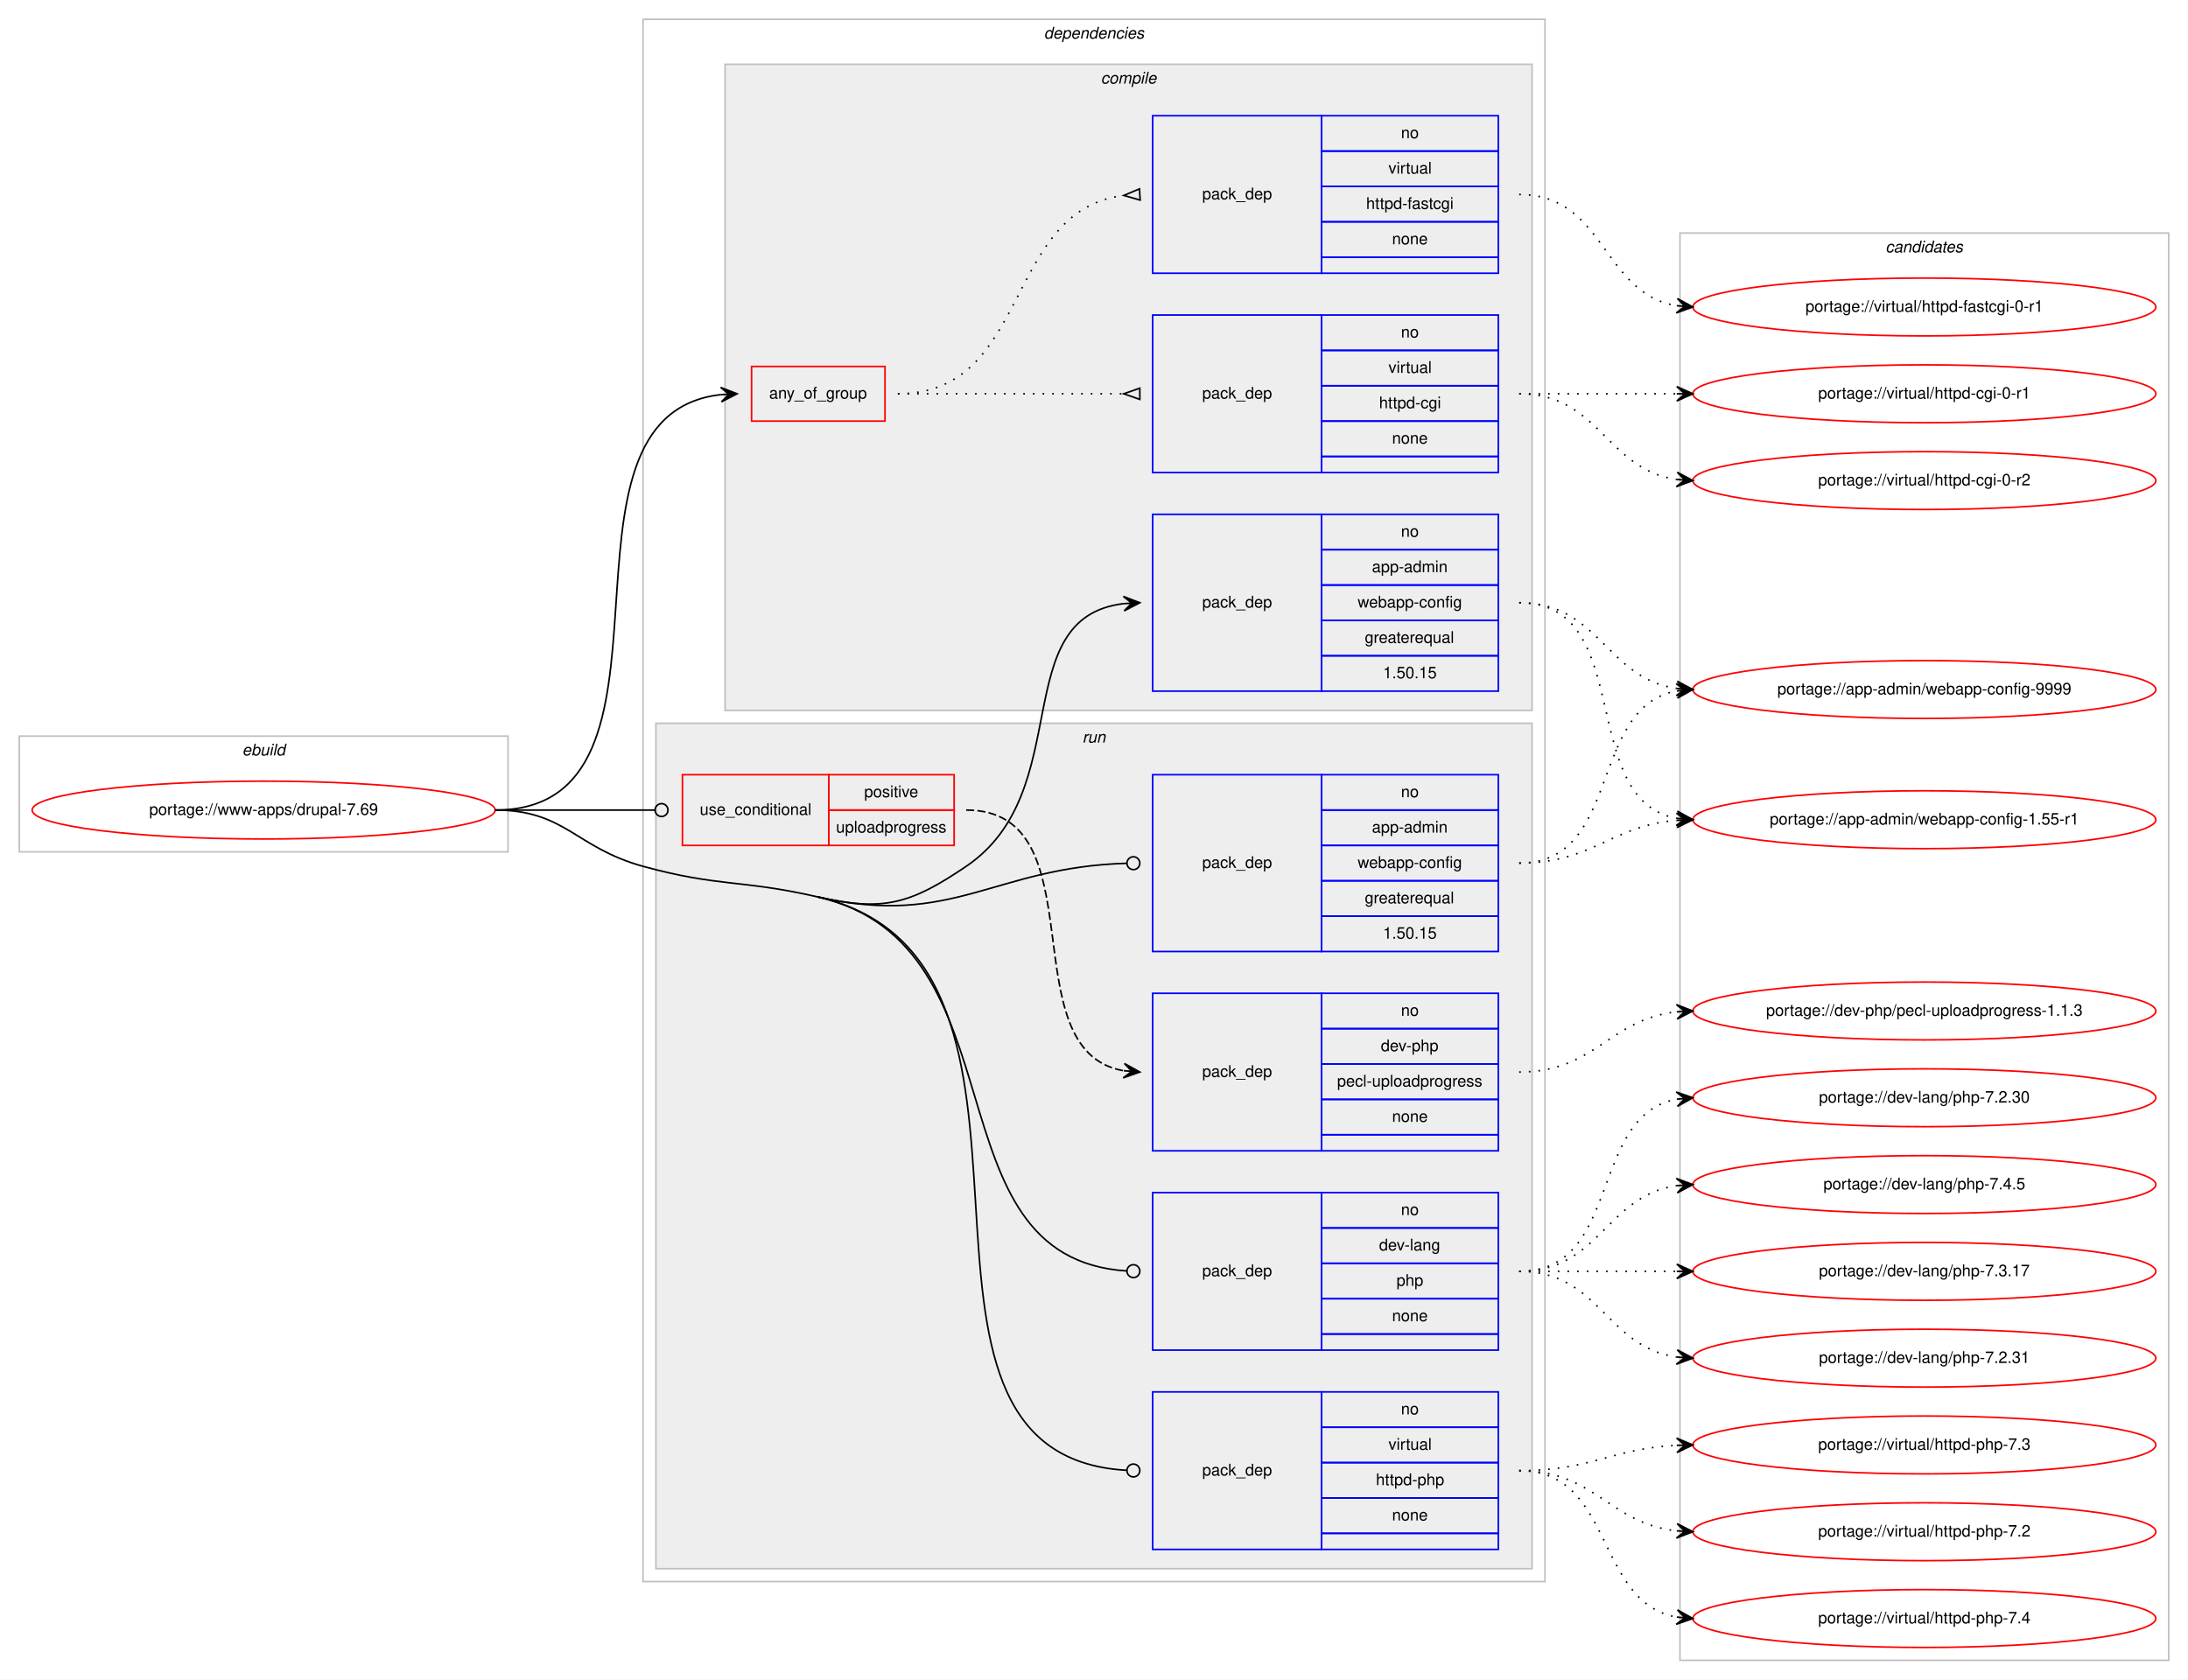
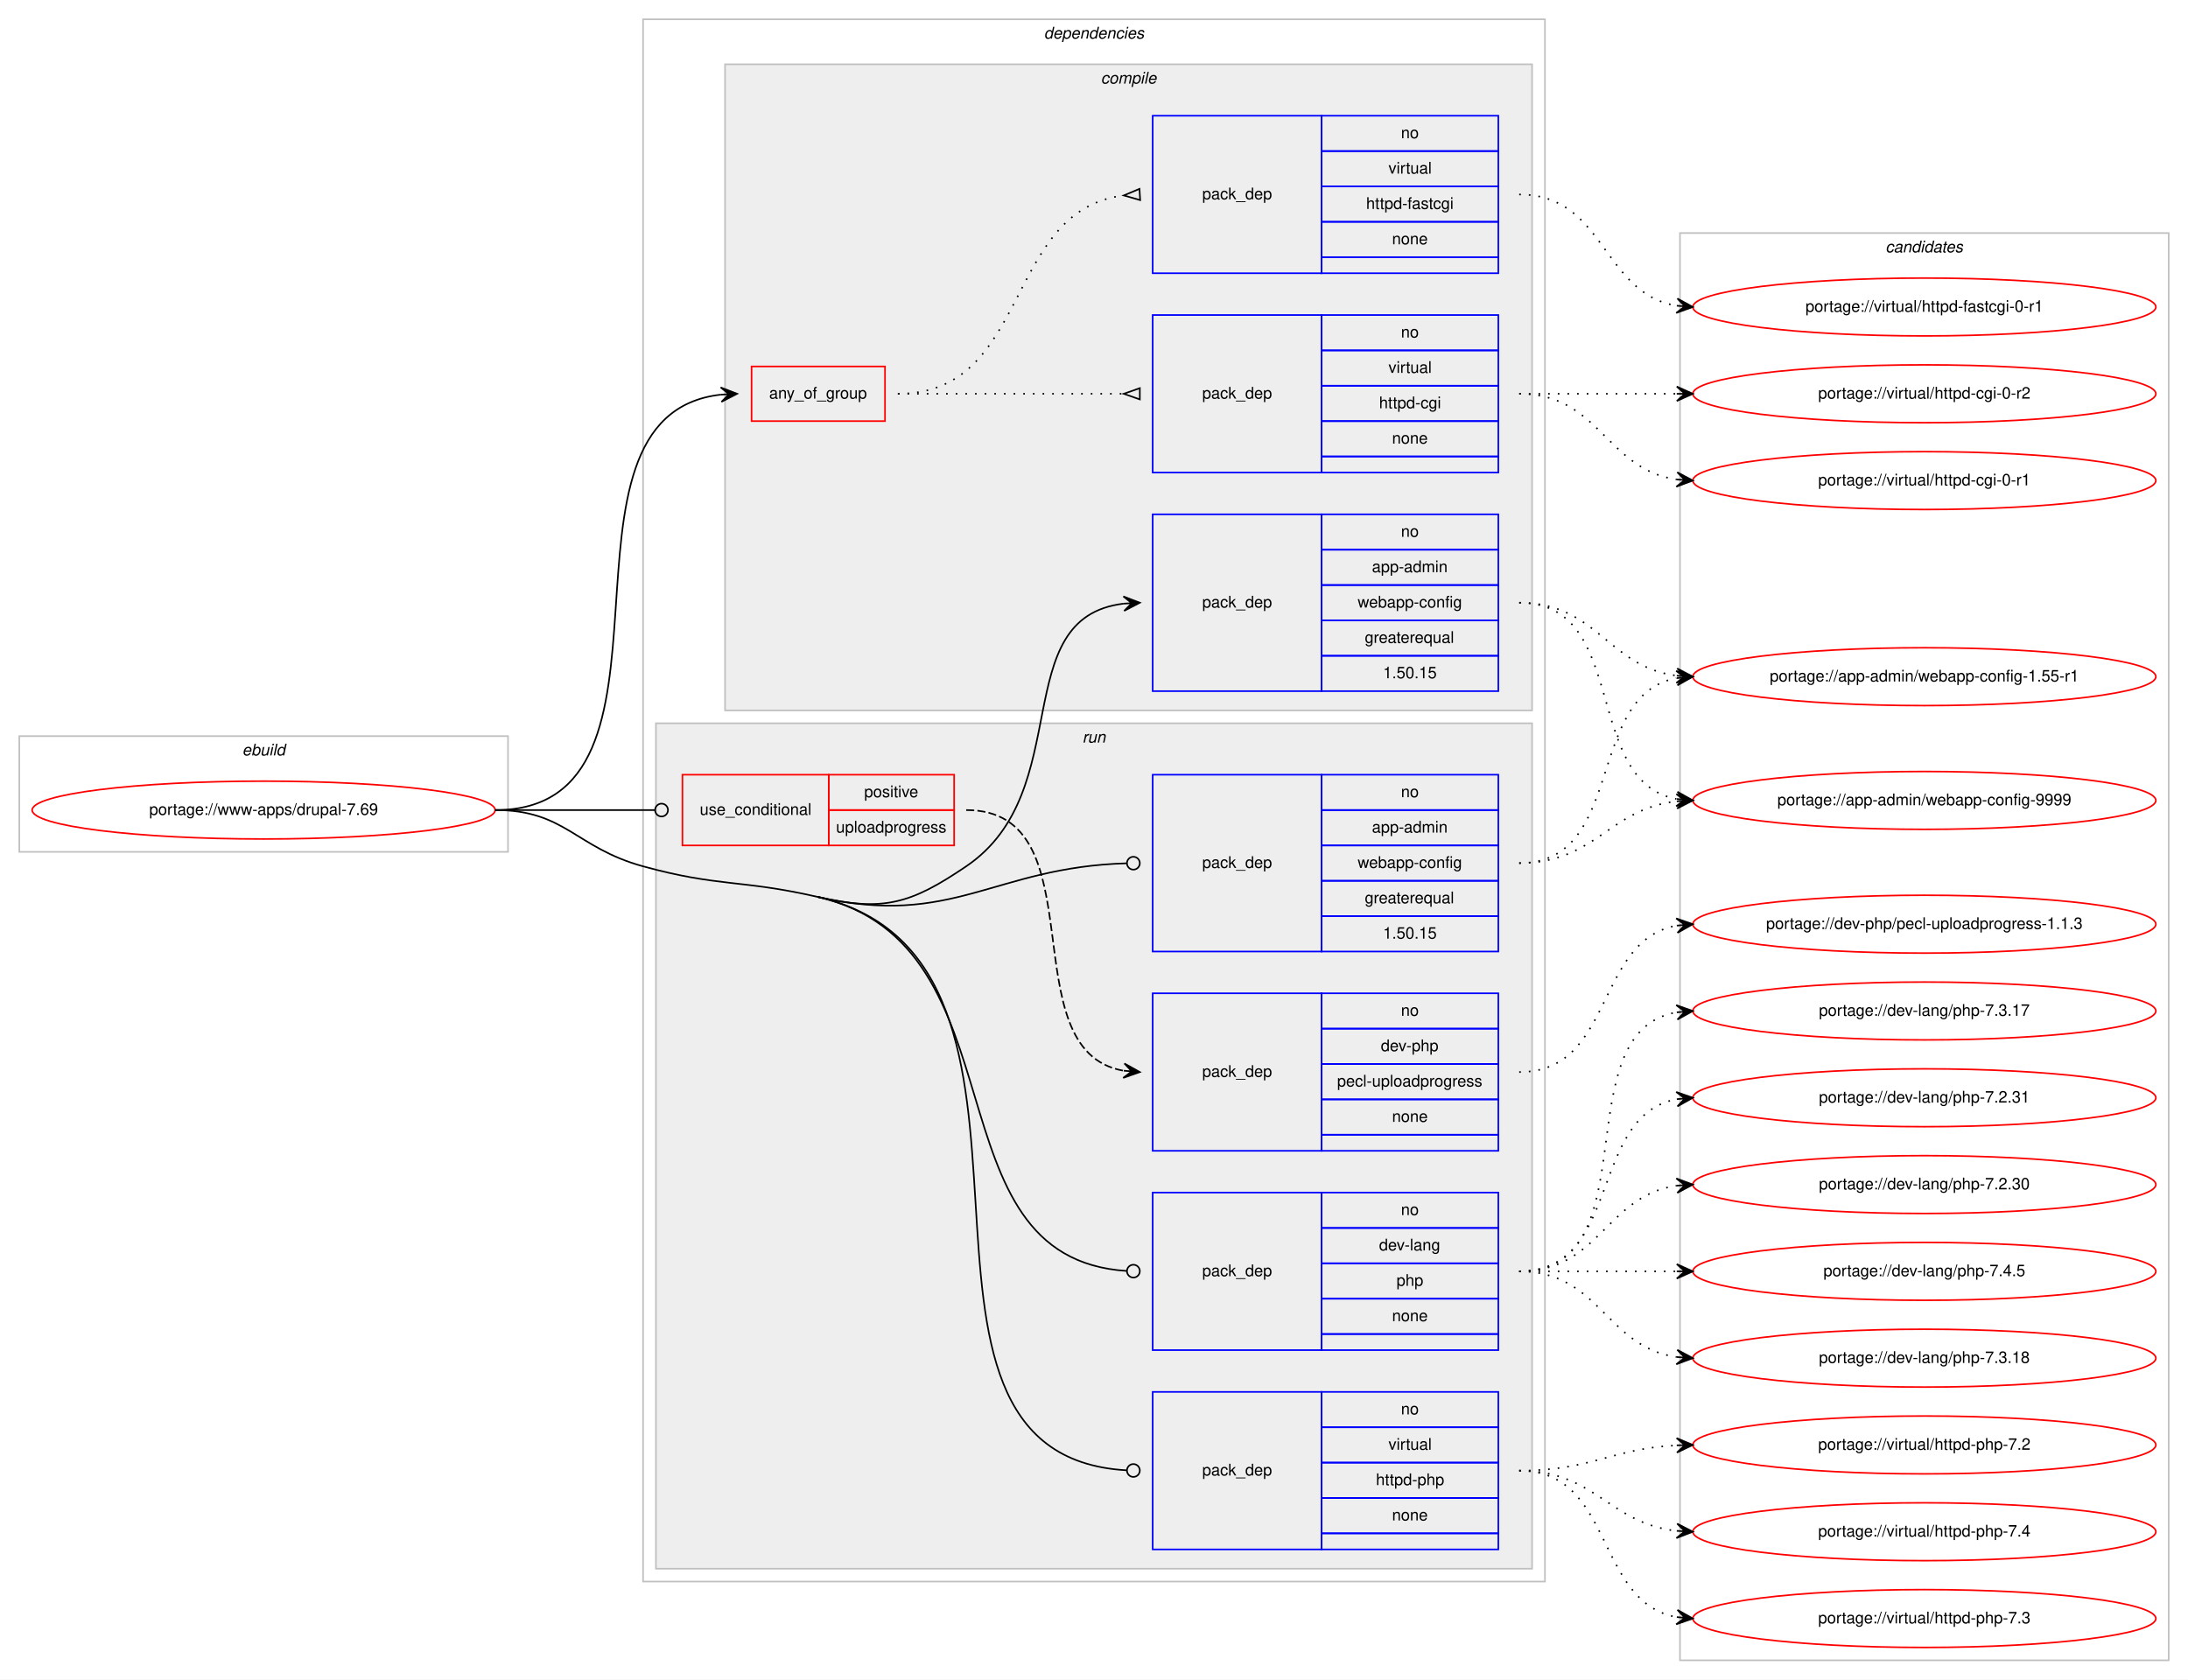
<svg xmlns="http://www.w3.org/2000/svg" xmlns:xlink="http://www.w3.org/1999/xlink" width="1361pt" height="1045pt" viewBox="0.00 0.00 1361.00 1045.00">
  <g id="graph0" class="graph" transform="scale(1 1) rotate(0) translate(4 1041)">
    <polygon fill="#ffffff" stroke="transparent" points="-4,4 -4,-1041 1357,-1041 1357,4 -4,4" />
    <g id="clust1" class="cluster">
      <polygon fill="none" stroke="#c0c0c0" points="8,-511 8,-583 312,-583 312,-511 8,-511" />
      <text text-anchor="start" x="146.663" y="-571" font-family="Helvetica,sans-Serif" font-style="italic" font-size="10.00" fill="#000000">ebuild</text>
    </g>
    <g id="clust2" class="cluster">
      <polygon fill="none" stroke="#c0c0c0" points="396,-57 396,-1029 957,-1029 957,-57 396,-57" />
      <text text-anchor="start" x="645.375" y="-1017" font-family="Helvetica,sans-Serif" font-style="italic" font-size="10.00" fill="#000000">dependencies</text>
    </g>
    <g id="clust3" class="cluster">
      <polygon fill="#eeeeee" stroke="#c0c0c0" points="447,-599 447,-1001 949,-1001 949,-599 447,-599" />
      <text text-anchor="start" x="680.778" y="-989" font-family="Helvetica,sans-Serif" font-style="italic" font-size="10.00" fill="#000000">compile</text>
    </g>
    <g id="clust9" class="cluster">
      <polygon fill="#eeeeee" stroke="#c0c0c0" points="404,-65 404,-591 949,-591 949,-65 404,-65" />
      <text text-anchor="start" x="669.277" y="-579" font-family="Helvetica,sans-Serif" font-style="italic" font-size="10.00" fill="#000000">run</text>
    </g>
    <g id="clust15" class="cluster">
      <polygon fill="none" stroke="#c0c0c0" points="1041,-8 1041,-896 1345,-896 1345,-8 1041,-8" />
      <text text-anchor="start" x="1168.824" y="-884" font-family="Helvetica,sans-Serif" font-style="italic" font-size="10.00" fill="#000000">candidates</text>
    </g>
    <g id="node1" class="node">
      <g id="a_node1">
        <a xlink:href="../www-apps/drupal-7.69.svg" xlink:title="portage://www-apps/drupal-7.69">
          <ellipse fill="none" stroke="#ff0000" cx="160" cy="-537" rx="144" ry="18" />
          <text text-anchor="middle" x="160" y="-534" font-family="Helvetica,sans-Serif" font-size="10.00" fill="#000000">portage://www-apps/drupal-7.69</text>
        </a>
      </g>
    </g>
    <g id="node2" class="node">
      <polygon fill="none" stroke="#ff0000" points="463.5,-779 463.5,-813 546.5,-813 546.5,-779 463.5,-779" />
      <text text-anchor="start" x="474.43" y="-793" font-family="Helvetica,sans-Serif" font-size="10.00" fill="#000000">any_of_group</text>
    </g>
    <g id="edge3" class="edge">
      <path fill="none" stroke="#000000" d="M304,-537C433.624,-537 327.298,-782.522 444.479,-795.469" />
      <polygon fill="#000000" stroke="#000000" points="454.5,-796 444.276,-799.965 449.507,-795.736 444.514,-795.471 444.514,-795.471 444.514,-795.471 449.507,-795.736 444.752,-790.977 454.5,-796 454.5,-796" />
    </g>
    <g id="node5" class="node">
      <polygon fill="none" stroke="#0000ff" points="713,-611 713,-721 818,-721 818,-611 713,-611" />
      <text text-anchor="start" x="743.823" y="-663" font-family="Helvetica,sans-Serif" font-size="10.00" fill="#000000">pack_dep</text>
      <polygon fill="none" stroke="#0000ff" points="818,-699 818,-721 928,-721 928,-699 818,-699" />
      <text text-anchor="start" x="867.441" y="-707" font-family="Helvetica,sans-Serif" font-size="10.00" fill="#000000">no</text>
      <polygon fill="none" stroke="#0000ff" points="818,-677 818,-699 928,-699 928,-677 818,-677" />
      <text text-anchor="start" x="849.385" y="-685" font-family="Helvetica,sans-Serif" font-size="10.00" fill="#000000">app-admin</text>
      <polygon fill="none" stroke="#0000ff" points="818,-655 818,-677 928,-677 928,-655 818,-655" />
      <text text-anchor="start" x="840.491" y="-663" font-family="Helvetica,sans-Serif" font-size="10.00" fill="#000000">webapp-config</text>
      <polygon fill="none" stroke="#0000ff" points="818,-633 818,-655 928,-655 928,-633 818,-633" />
      <text text-anchor="start" x="844.936" y="-641" font-family="Helvetica,sans-Serif" font-size="10.00" fill="#000000">greaterequal</text>
      <polygon fill="none" stroke="#0000ff" points="818,-611 818,-633 928,-633 928,-611 818,-611" />
      <text text-anchor="start" x="856.323" y="-619" font-family="Helvetica,sans-Serif" font-size="10.00" fill="#000000">1.50.15</text>
    </g>
    <g id="edge4" class="edge">
      <path fill="none" stroke="#000000" d="M504.5,-483C545.413,-473.643 562.255,-478.458 597,-502 666.287,-548.947 621.744,-656.674 694.944,-665.432" />
      <polygon fill="#000000" stroke="#000000" points="705,-666 694.762,-669.929 700.008,-665.718 695.016,-665.436 695.016,-665.436 695.016,-665.436 700.008,-665.718 695.27,-660.943 705,-666 705,-666" />
    </g>
    <g id="node6" class="node">
      <polygon fill="none" stroke="#ff0000" points="420.5,-515 420.5,-559 511.5,-559 511.5,-515 420.5,-515" />
      <text text-anchor="start" x="431.267" y="-534" font-family="Helvetica,sans-Serif" font-size="10.00" fill="#000000">use_conditional</text>
      <polygon fill="none" stroke="#ff0000" points="511.5,-537 511.5,-559 589.5,-559 589.5,-537 511.5,-537" />
      <text text-anchor="start" x="533.553" y="-545" font-family="Helvetica,sans-Serif" font-size="10.00" fill="#000000">positive</text>
      <polygon fill="none" stroke="#ff0000" points="511.5,-515 511.5,-537 589.5,-537 589.5,-515 511.5,-515" />
      <text text-anchor="start" x="516.046" y="-523" font-family="Helvetica,sans-Serif" font-size="10.00" fill="#000000">uploadprogress</text>
    </g>
    <g id="edge6" class="edge">
      <path fill="none" stroke="#000000" d="M304,-537C348.978,-537 362.2,-537 403.456,-537" />
      <ellipse fill="none" stroke="#000000" cx="407.5" cy="-537" rx="4" ry="4" />
    </g>
    <g id="node8" class="node">
      <polygon fill="none" stroke="#0000ff" points="713,-449 713,-559 818,-559 818,-449 713,-449" />
      <text text-anchor="start" x="743.823" y="-501" font-family="Helvetica,sans-Serif" font-size="10.00" fill="#000000">pack_dep</text>
      <polygon fill="none" stroke="#0000ff" points="818,-537 818,-559 928,-559 928,-537 818,-537" />
      <text text-anchor="start" x="867.441" y="-545" font-family="Helvetica,sans-Serif" font-size="10.00" fill="#000000">no</text>
      <polygon fill="none" stroke="#0000ff" points="818,-515 818,-537 928,-537 928,-515 818,-515" />
      <text text-anchor="start" x="849.385" y="-523" font-family="Helvetica,sans-Serif" font-size="10.00" fill="#000000">app-admin</text>
      <polygon fill="none" stroke="#0000ff" points="818,-493 818,-515 928,-515 928,-493 818,-493" />
      <text text-anchor="start" x="840.491" y="-501" font-family="Helvetica,sans-Serif" font-size="10.00" fill="#000000">webapp-config</text>
      <polygon fill="none" stroke="#0000ff" points="818,-471 818,-493 928,-493 928,-471 818,-471" />
      <text text-anchor="start" x="844.936" y="-479" font-family="Helvetica,sans-Serif" font-size="10.00" fill="#000000">greaterequal</text>
      <polygon fill="none" stroke="#0000ff" points="818,-449 818,-471 928,-471 928,-449 818,-449" />
      <text text-anchor="start" x="856.323" y="-457" font-family="Helvetica,sans-Serif" font-size="10.00" fill="#000000">1.50.15</text>
    </g>
    <g id="edge7" class="edge">
      <path fill="none" stroke="#000000" d="M504.5,-483C589.114,-463.648 613.867,-501.498 696.79,-503.883" />
      <ellipse fill="none" stroke="#000000" cx="701" cy="-503.943" rx="4" ry="4" />
    </g>
    <g id="node9" class="node">
      <polygon fill="none" stroke="#0000ff" points="713,-201 713,-299 818,-299 818,-201 713,-201" />
      <text text-anchor="start" x="743.823" y="-247" font-family="Helvetica,sans-Serif" font-size="10.00" fill="#000000">pack_dep</text>
      <polygon fill="none" stroke="#0000ff" points="818,-277 818,-299 928,-299 928,-277 818,-277" />
      <text text-anchor="start" x="867.441" y="-285" font-family="Helvetica,sans-Serif" font-size="10.00" fill="#000000">no</text>
      <polygon fill="none" stroke="#0000ff" points="818,-255 818,-277 928,-277 928,-255 818,-255" />
      <text text-anchor="start" x="853.828" y="-263" font-family="Helvetica,sans-Serif" font-size="10.00" fill="#000000">dev-lang</text>
      <polygon fill="none" stroke="#0000ff" points="818,-233 818,-255 928,-255 928,-233 818,-233" />
      <text text-anchor="start" x="864.662" y="-241" font-family="Helvetica,sans-Serif" font-size="10.00" fill="#000000">php</text>
      <polygon fill="none" stroke="#0000ff" points="818,-211 818,-233 928,-233 928,-211 818,-211" />
      <text text-anchor="start" x="861.882" y="-219" font-family="Helvetica,sans-Serif" font-size="10.00" fill="#000000">none</text>
      <polygon fill="none" stroke="#0000ff" points="818,-201 818,-211 928,-211 928,-201 818,-201" />
    </g>
    <g id="edge8" class="edge">
      <path fill="none" stroke="#000000" d="M504.5,-483C634.948,-453.166 571.139,-258.235 696.851,-250.252" />
      <ellipse fill="none" stroke="#000000" cx="701.002" cy="-250.124" rx="4" ry="4" />
    </g>
    <g id="node10" class="node">
      <polygon fill="none" stroke="#0000ff" points="713,-77 713,-175 818,-175 818,-77 713,-77" />
      <text text-anchor="start" x="743.823" y="-123" font-family="Helvetica,sans-Serif" font-size="10.00" fill="#000000">pack_dep</text>
      <polygon fill="none" stroke="#0000ff" points="818,-153 818,-175 928,-175 928,-153 818,-153" />
      <text text-anchor="start" x="867.441" y="-161" font-family="Helvetica,sans-Serif" font-size="10.00" fill="#000000">no</text>
      <polygon fill="none" stroke="#0000ff" points="818,-131 818,-153 928,-153 928,-131 818,-131" />
      <text text-anchor="start" x="859.668" y="-139" font-family="Helvetica,sans-Serif" font-size="10.00" fill="#000000">virtual</text>
      <polygon fill="none" stroke="#0000ff" points="818,-109 818,-131 928,-131 928,-109 818,-109" />
      <text text-anchor="start" x="851.88" y="-117" font-family="Helvetica,sans-Serif" font-size="10.00" fill="#000000">httpd-php</text>
      <polygon fill="none" stroke="#0000ff" points="818,-87 818,-109 928,-109 928,-87 818,-87" />
      <text text-anchor="start" x="861.882" y="-95" font-family="Helvetica,sans-Serif" font-size="10.00" fill="#000000">none</text>
      <polygon fill="none" stroke="#0000ff" points="818,-77 818,-87 928,-87 928,-77 818,-77" />
    </g>
    <g id="edge9" class="edge">
      <path fill="none" stroke="#000000" d="M504.5,-483C679.212,-443.043 527.755,-135.516 696.968,-126.215" />
      <ellipse fill="none" stroke="#000000" cx="701.001" cy="-126.107" rx="4" ry="4" />
      <path fill="none" stroke="#000000" d="M304,-537C347.748,-537 353.819,-513.603 396,-502 443.203,-489.015 456.776,-493.915 504.5,-483" />
    </g>
    <g id="node3" class="node">
      <polygon fill="none" stroke="#0000ff" points="713,-747 713,-845 818,-845 818,-747 713,-747" />
      <text text-anchor="start" x="743.823" y="-793" font-family="Helvetica,sans-Serif" font-size="10.00" fill="#000000">pack_dep</text>
      <polygon fill="none" stroke="#0000ff" points="818,-823 818,-845 928,-845 928,-823 818,-823" />
      <text text-anchor="start" x="867.441" y="-831" font-family="Helvetica,sans-Serif" font-size="10.00" fill="#000000">no</text>
      <polygon fill="none" stroke="#0000ff" points="818,-801 818,-823 928,-823 928,-801 818,-801" />
      <text text-anchor="start" x="859.668" y="-809" font-family="Helvetica,sans-Serif" font-size="10.00" fill="#000000">virtual</text>
      <polygon fill="none" stroke="#0000ff" points="818,-779 818,-801 928,-801 928,-779 818,-779" />
      <text text-anchor="start" x="853.829" y="-787" font-family="Helvetica,sans-Serif" font-size="10.00" fill="#000000">httpd-cgi</text>
      <polygon fill="none" stroke="#0000ff" points="818,-757 818,-779 928,-779 928,-757 818,-757" />
      <text text-anchor="start" x="861.882" y="-765" font-family="Helvetica,sans-Serif" font-size="10.00" fill="#000000">none</text>
      <polygon fill="none" stroke="#0000ff" points="818,-747 818,-757 928,-757 928,-747 818,-747" />
    </g>
    <g id="edge1" class="edge">
      <path fill="none" stroke="#000000" stroke-dasharray="1,5" d="M554.5,-796C617.861,-796 636.208,-796 694.822,-796" />
      <polygon fill="none" stroke="#000000" points="705,-799.5 695,-796 705,-792.5 705,-799.5" />
    </g>
    <g id="node4" class="node">
      <polygon fill="none" stroke="#0000ff" points="713,-871 713,-969 818,-969 818,-871 713,-871" />
      <text text-anchor="start" x="743.823" y="-917" font-family="Helvetica,sans-Serif" font-size="10.00" fill="#000000">pack_dep</text>
      <polygon fill="none" stroke="#0000ff" points="818,-947 818,-969 928,-969 928,-947 818,-947" />
      <text text-anchor="start" x="867.441" y="-955" font-family="Helvetica,sans-Serif" font-size="10.00" fill="#000000">no</text>
      <polygon fill="none" stroke="#0000ff" points="818,-925 818,-947 928,-947 928,-925 818,-925" />
      <text text-anchor="start" x="859.668" y="-933" font-family="Helvetica,sans-Serif" font-size="10.00" fill="#000000">virtual</text>
      <polygon fill="none" stroke="#0000ff" points="818,-903 818,-925 928,-925 928,-903 818,-903" />
      <text text-anchor="start" x="845.77" y="-911" font-family="Helvetica,sans-Serif" font-size="10.00" fill="#000000">httpd-fastcgi</text>
      <polygon fill="none" stroke="#0000ff" points="818,-881 818,-903 928,-903 928,-881 818,-881" />
      <text text-anchor="start" x="861.882" y="-889" font-family="Helvetica,sans-Serif" font-size="10.00" fill="#000000">none</text>
      <polygon fill="none" stroke="#0000ff" points="818,-871 818,-881 928,-881 928,-871 818,-871" />
    </g>
    <g id="edge2" class="edge">
      <path fill="none" stroke="#000000" stroke-dasharray="1,5" d="M554.5,-796C637.613,-796 620.021,-910.037 694.873,-919.391" />
      <polygon fill="none" stroke="#000000" points="704.79,-923.494 695.018,-919.4 705.21,-916.506 704.79,-923.494" />
    </g>
    <g id="node11" class="node">
      <g id="a_node11">
        <a xlink:href="../virtual/httpd-cgi-0-r2.svg" xlink:title="portage://virtual/httpd-cgi-0-r2">
-           <ellipse fill="none" stroke="#ff0000" cx="1193" cy="-742" rx="144" ry="18" />
-           <text text-anchor="middle" x="1193" y="-739" font-family="Helvetica,sans-Serif" font-size="10.00" fill="#000000">portage://virtual/httpd-cgi-0-r2</text>
+           <ellipse fill="none" stroke="#ff0000" cx="1193" cy="-796" rx="144" ry="18" />
+           <text text-anchor="middle" x="1193" y="-793" font-family="Helvetica,sans-Serif" font-size="10.00" fill="#000000">portage://virtual/httpd-cgi-0-r2</text>
        </a>
      </g>
    </g>
    <g id="edge10" class="edge">
-       <path fill="none" stroke="#000000" stroke-dasharray="1,5" d="M941,-796C991.102,-796 995.012,-748.934 1038.979,-742.683" />
-       <polygon fill="#000000" stroke="#000000" points="1049,-742 1039.329,-747.169 1044.012,-742.34 1039.023,-742.68 1039.023,-742.68 1039.023,-742.68 1044.012,-742.34 1038.717,-738.19 1049,-742 1049,-742" />
+       <path fill="none" stroke="#000000" stroke-dasharray="1,5" d="M941,-796C985.438,-796 999.02,-796 1038.878,-796" />
+       <polygon fill="#000000" stroke="#000000" points="1049,-796 1039,-800.5 1044,-796 1039,-796 1039,-796 1039,-796 1044,-796 1039,-791.5 1049,-796 1049,-796" />
    </g>
    <g id="node12" class="node">
      <g id="a_node12">
        <a xlink:href="../virtual/httpd-cgi-0-r1.svg" xlink:title="portage://virtual/httpd-cgi-0-r1">
-           <ellipse fill="none" stroke="#ff0000" cx="1193" cy="-796" rx="144" ry="18" />
-           <text text-anchor="middle" x="1193" y="-793" font-family="Helvetica,sans-Serif" font-size="10.00" fill="#000000">portage://virtual/httpd-cgi-0-r1</text>
+           <ellipse fill="none" stroke="#ff0000" cx="1193" cy="-742" rx="144" ry="18" />
+           <text text-anchor="middle" x="1193" y="-739" font-family="Helvetica,sans-Serif" font-size="10.00" fill="#000000">portage://virtual/httpd-cgi-0-r1</text>
        </a>
      </g>
    </g>
    <g id="edge11" class="edge">
-       <path fill="none" stroke="#000000" stroke-dasharray="1,5" d="M941,-796C985.438,-796 999.02,-796 1038.878,-796" />
-       <polygon fill="#000000" stroke="#000000" points="1049,-796 1039,-800.5 1044,-796 1039,-796 1039,-796 1039,-796 1044,-796 1039,-791.5 1049,-796 1049,-796" />
+       <path fill="none" stroke="#000000" stroke-dasharray="1,5" d="M941,-796C991.102,-796 995.012,-748.934 1038.979,-742.683" />
+       <polygon fill="#000000" stroke="#000000" points="1049,-742 1039.329,-747.169 1044.012,-742.34 1039.023,-742.68 1039.023,-742.68 1039.023,-742.68 1044.012,-742.34 1038.717,-738.19 1049,-742 1049,-742" />
    </g>
    <g id="node13" class="node">
      <g id="a_node13">
        <a xlink:href="../virtual/httpd-fastcgi-0-r1.svg" xlink:title="portage://virtual/httpd-fastcgi-0-r1">
          <ellipse fill="none" stroke="#ff0000" cx="1193" cy="-850" rx="144" ry="18" />
          <text text-anchor="middle" x="1193" y="-847" font-family="Helvetica,sans-Serif" font-size="10.00" fill="#000000">portage://virtual/httpd-fastcgi-0-r1</text>
        </a>
      </g>
    </g>
    <g id="edge12" class="edge">
      <path fill="none" stroke="#000000" stroke-dasharray="1,5" d="M941,-920C994.625,-920 992.351,-858.477 1038.989,-850.786" />
      <polygon fill="#000000" stroke="#000000" points="1049,-850 1039.383,-855.269 1044.015,-850.391 1039.031,-850.783 1039.031,-850.783 1039.031,-850.783 1044.015,-850.391 1038.678,-846.297 1049,-850 1049,-850" />
    </g>
    <g id="node14" class="node">
      <g id="a_node14">
        <a xlink:href="../app-admin/webapp-config-9999.svg" xlink:title="portage://app-admin/webapp-config-9999">
-           <ellipse fill="none" stroke="#ff0000" cx="1193" cy="-612" rx="144" ry="18" />
-           <text text-anchor="middle" x="1193" y="-609" font-family="Helvetica,sans-Serif" font-size="10.00" fill="#000000">portage://app-admin/webapp-config-9999</text>
+           <ellipse fill="none" stroke="#ff0000" cx="1193" cy="-543" rx="144" ry="18" />
+           <text text-anchor="middle" x="1193" y="-540" font-family="Helvetica,sans-Serif" font-size="10.00" fill="#000000">portage://app-admin/webapp-config-9999</text>
        </a>
      </g>
    </g>
    <g id="edge13" class="edge">
-       <path fill="none" stroke="#000000" stroke-dasharray="1,5" d="M941,-666C991.102,-666 995.012,-618.934 1038.979,-612.683" />
-       <polygon fill="#000000" stroke="#000000" points="1049,-612 1039.329,-617.169 1044.012,-612.34 1039.023,-612.68 1039.023,-612.68 1039.023,-612.68 1044.012,-612.34 1038.717,-608.19 1049,-612 1049,-612" />
+       <path fill="none" stroke="#000000" stroke-dasharray="1,5" d="M941,-666C1010.055,-666 979.775,-555.175 1038.741,-543.919" />
+       <polygon fill="#000000" stroke="#000000" points="1049,-543 1039.442,-548.375 1044.02,-543.446 1039.04,-543.893 1039.04,-543.893 1039.04,-543.893 1044.02,-543.446 1038.638,-539.411 1049,-543 1049,-543" />
    </g>
    <g id="node15" class="node">
      <g id="a_node15">
        <a xlink:href="../app-admin/webapp-config-1.55-r1.svg" xlink:title="portage://app-admin/webapp-config-1.55-r1">
-           <ellipse fill="none" stroke="#ff0000" cx="1193" cy="-531" rx="144" ry="18" />
-           <text text-anchor="middle" x="1193" y="-528" font-family="Helvetica,sans-Serif" font-size="10.00" fill="#000000">portage://app-admin/webapp-config-1.55-r1</text>
+           <ellipse fill="none" stroke="#ff0000" cx="1193" cy="-620" rx="144" ry="18" />
+           <text text-anchor="middle" x="1193" y="-617" font-family="Helvetica,sans-Serif" font-size="10.00" fill="#000000">portage://app-admin/webapp-config-1.55-r1</text>
        </a>
      </g>
    </g>
    <g id="edge14" class="edge">
-       <path fill="none" stroke="#000000" stroke-dasharray="1,5" d="M941,-666C1014.236,-666 976.175,-543.36 1038.977,-531.862" />
-       <polygon fill="#000000" stroke="#000000" points="1049,-531 1039.422,-536.341 1044.018,-531.428 1039.037,-531.857 1039.037,-531.857 1039.037,-531.857 1044.018,-531.428 1038.651,-527.374 1049,-531 1049,-531" />
+       <path fill="none" stroke="#000000" stroke-dasharray="1,5" d="M941,-666C989.606,-666 996.101,-626.074 1038.95,-620.615" />
+       <polygon fill="#000000" stroke="#000000" points="1049,-620 1039.294,-625.103 1044.009,-620.306 1039.019,-620.611 1039.019,-620.611 1039.019,-620.611 1044.009,-620.306 1038.744,-616.12 1049,-620 1049,-620" />
    </g>
    <g id="node7" class="node">
      <polygon fill="none" stroke="#0000ff" points="713,-325 713,-423 818,-423 818,-325 713,-325" />
      <text text-anchor="start" x="743.823" y="-371" font-family="Helvetica,sans-Serif" font-size="10.00" fill="#000000">pack_dep</text>
      <polygon fill="none" stroke="#0000ff" points="818,-401 818,-423 928,-423 928,-401 818,-401" />
      <text text-anchor="start" x="867.441" y="-409" font-family="Helvetica,sans-Serif" font-size="10.00" fill="#000000">no</text>
      <polygon fill="none" stroke="#0000ff" points="818,-379 818,-401 928,-401 928,-379 818,-379" />
      <text text-anchor="start" x="854.938" y="-387" font-family="Helvetica,sans-Serif" font-size="10.00" fill="#000000">dev-php</text>
      <polygon fill="none" stroke="#0000ff" points="818,-357 818,-379 928,-379 928,-357 818,-357" />
      <text text-anchor="start" x="827.713" y="-365" font-family="Helvetica,sans-Serif" font-size="10.00" fill="#000000">pecl-uploadprogress</text>
      <polygon fill="none" stroke="#0000ff" points="818,-335 818,-357 928,-357 928,-335 818,-335" />
      <text text-anchor="start" x="861.882" y="-343" font-family="Helvetica,sans-Serif" font-size="10.00" fill="#000000">none</text>
      <polygon fill="none" stroke="#0000ff" points="818,-325 818,-335 928,-335 928,-325 818,-325" />
    </g>
    <g id="edge5" class="edge">
      <path fill="none" stroke="#000000" stroke-dasharray="5,2" d="M597,-537C680.169,-537 623.47,-387.707 694.619,-374.877" />
      <polygon fill="#000000" stroke="#000000" points="705,-374 695.414,-379.326 700.018,-374.421 695.035,-374.842 695.035,-374.842 695.035,-374.842 700.018,-374.421 694.657,-370.358 705,-374 705,-374" />
    </g>
    <g id="node16" class="node">
      <g id="a_node16">
        <a xlink:href="../dev-php/pecl-uploadprogress-1.1.3.svg" xlink:title="portage://dev-php/pecl-uploadprogress-1.1.3">
-           <ellipse fill="none" stroke="#ff0000" cx="1193" cy="-412" rx="144" ry="18" />
-           <text text-anchor="middle" x="1193" y="-409" font-family="Helvetica,sans-Serif" font-size="10.00" fill="#000000">portage://dev-php/pecl-uploadprogress-1.1.3</text>
+           <ellipse fill="none" stroke="#ff0000" cx="1193" cy="-466" rx="144" ry="18" />
+           <text text-anchor="middle" x="1193" y="-463" font-family="Helvetica,sans-Serif" font-size="10.00" fill="#000000">portage://dev-php/pecl-uploadprogress-1.1.3</text>
        </a>
      </g>
    </g>
    <g id="edge15" class="edge">
-       <path fill="none" stroke="#000000" stroke-dasharray="1,5" d="M941,-374C988.307,-374 997.019,-406.844 1038.898,-411.463" />
-       <polygon fill="#000000" stroke="#000000" points="1049,-412 1038.775,-415.963 1044.007,-411.735 1039.014,-411.469 1039.014,-411.469 1039.014,-411.469 1044.007,-411.735 1039.253,-406.975 1049,-412 1049,-412" />
+       <path fill="none" stroke="#000000" stroke-dasharray="1,5" d="M941,-374C1000.36,-374 987.789,-455.535 1038.719,-465.089" />
+       <polygon fill="#000000" stroke="#000000" points="1049,-466 1038.642,-469.6 1044.02,-465.559 1039.039,-465.118 1039.039,-465.118 1039.039,-465.118 1044.02,-465.559 1039.436,-460.635 1049,-466 1049,-466" />
    </g>
    <g id="edge16" class="edge">
-       <path fill="none" stroke="#000000" stroke-dasharray="1,5" d="M941,-504C1005.303,-504 983.78,-600.91 1039.031,-611.131" />
-       <polygon fill="#000000" stroke="#000000" points="1049,-612 1038.647,-615.614 1044.019,-611.566 1039.038,-611.131 1039.038,-611.131 1039.038,-611.131 1044.019,-611.566 1039.429,-606.648 1049,-612 1049,-612" />
+       <path fill="none" stroke="#000000" stroke-dasharray="1,5" d="M941,-504C988.445,-504 996.909,-537.708 1038.873,-542.449" />
+       <polygon fill="#000000" stroke="#000000" points="1049,-543 1038.77,-546.95 1044.007,-542.728 1039.015,-542.456 1039.015,-542.456 1039.015,-542.456 1044.007,-542.728 1039.259,-537.963 1049,-543 1049,-543" />
    </g>
    <g id="edge17" class="edge">
-       <path fill="none" stroke="#000000" stroke-dasharray="1,5" d="M941,-504C986.902,-504 998.004,-527.239 1038.876,-530.597" />
-       <polygon fill="#000000" stroke="#000000" points="1049,-531 1038.829,-535.099 1044.004,-530.801 1039.008,-530.602 1039.008,-530.602 1039.008,-530.602 1044.004,-530.801 1039.187,-526.106 1049,-531 1049,-531" />
+       <path fill="none" stroke="#000000" stroke-dasharray="1,5" d="M941,-504C1007.727,-504 981.74,-608.088 1038.688,-619.066" />
+       <polygon fill="#000000" stroke="#000000" points="1049,-620 1038.635,-623.58 1044.02,-619.549 1039.041,-619.098 1039.041,-619.098 1039.041,-619.098 1044.02,-619.549 1039.447,-614.616 1049,-620 1049,-620" />
    </g>
    <g id="node17" class="node">
      <g id="a_node17">
        <a xlink:href="../dev-lang/php-7.4.5.svg" xlink:title="portage://dev-lang/php-7.4.5">
-           <ellipse fill="none" stroke="#ff0000" cx="1193" cy="-304" rx="144" ry="18" />
-           <text text-anchor="middle" x="1193" y="-301" font-family="Helvetica,sans-Serif" font-size="10.00" fill="#000000">portage://dev-lang/php-7.4.5</text>
+           <ellipse fill="none" stroke="#ff0000" cx="1193" cy="-250" rx="144" ry="18" />
+           <text text-anchor="middle" x="1193" y="-247" font-family="Helvetica,sans-Serif" font-size="10.00" fill="#000000">portage://dev-lang/php-7.4.5</text>
        </a>
      </g>
    </g>
    <g id="edge18" class="edge">
-       <path fill="none" stroke="#000000" stroke-dasharray="1,5" d="M941,-250C991.102,-250 995.012,-297.066 1038.979,-303.317" />
-       <polygon fill="#000000" stroke="#000000" points="1049,-304 1038.717,-307.81 1044.012,-303.66 1039.023,-303.32 1039.023,-303.32 1039.023,-303.32 1044.012,-303.66 1039.329,-298.831 1049,-304 1049,-304" />
+       <path fill="none" stroke="#000000" stroke-dasharray="1,5" d="M941,-250C985.438,-250 999.02,-250 1038.878,-250" />
+       <polygon fill="#000000" stroke="#000000" points="1049,-250 1039,-254.5 1044,-250 1039,-250 1039,-250 1039,-250 1044,-250 1039,-245.5 1049,-250 1049,-250" />
    </g>
    <g id="node18" class="node">
      <g id="a_node18">
-         <a xlink:href="../dev-lang/php-7.3.17.svg" xlink:title="portage://dev-lang/php-7.3.17">
-           <ellipse fill="none" stroke="#ff0000" cx="1193" cy="-250" rx="144" ry="18" />
-           <text text-anchor="middle" x="1193" y="-247" font-family="Helvetica,sans-Serif" font-size="10.00" fill="#000000">portage://dev-lang/php-7.3.17</text>
+         <a xlink:href="../dev-lang/php-7.3.18.svg" xlink:title="portage://dev-lang/php-7.3.18">
+           <ellipse fill="none" stroke="#ff0000" cx="1193" cy="-196" rx="144" ry="18" />
+           <text text-anchor="middle" x="1193" y="-193" font-family="Helvetica,sans-Serif" font-size="10.00" fill="#000000">portage://dev-lang/php-7.3.18</text>
        </a>
      </g>
    </g>
    <g id="edge19" class="edge">
-       <path fill="none" stroke="#000000" stroke-dasharray="1,5" d="M941,-250C985.438,-250 999.02,-250 1038.878,-250" />
-       <polygon fill="#000000" stroke="#000000" points="1049,-250 1039,-254.5 1044,-250 1039,-250 1039,-250 1039,-250 1044,-250 1039,-245.5 1049,-250 1049,-250" />
+       <path fill="none" stroke="#000000" stroke-dasharray="1,5" d="M941,-250C991.102,-250 995.012,-202.934 1038.979,-196.683" />
+       <polygon fill="#000000" stroke="#000000" points="1049,-196 1039.329,-201.169 1044.012,-196.34 1039.023,-196.68 1039.023,-196.68 1039.023,-196.68 1044.012,-196.34 1038.717,-192.19 1049,-196 1049,-196" />
    </g>
    <g id="node19" class="node">
      <g id="a_node19">
-         <a xlink:href="../dev-lang/php-7.2.31.svg" xlink:title="portage://dev-lang/php-7.2.31">
-           <ellipse fill="none" stroke="#ff0000" cx="1193" cy="-196" rx="144" ry="18" />
-           <text text-anchor="middle" x="1193" y="-193" font-family="Helvetica,sans-Serif" font-size="10.00" fill="#000000">portage://dev-lang/php-7.2.31</text>
+         <a xlink:href="../dev-lang/php-7.3.17.svg" xlink:title="portage://dev-lang/php-7.3.17">
+           <ellipse fill="none" stroke="#ff0000" cx="1193" cy="-412" rx="144" ry="18" />
+           <text text-anchor="middle" x="1193" y="-409" font-family="Helvetica,sans-Serif" font-size="10.00" fill="#000000">portage://dev-lang/php-7.3.17</text>
        </a>
      </g>
    </g>
    <g id="edge20" class="edge">
-       <path fill="none" stroke="#000000" stroke-dasharray="1,5" d="M941,-250C991.102,-250 995.012,-202.934 1038.979,-196.683" />
-       <polygon fill="#000000" stroke="#000000" points="1049,-196 1039.329,-201.169 1044.012,-196.34 1039.023,-196.68 1039.023,-196.68 1039.023,-196.68 1044.012,-196.34 1038.717,-192.19 1049,-196 1049,-196" />
+       <path fill="none" stroke="#000000" stroke-dasharray="1,5" d="M941,-250C1023.815,-250 967.779,-398.377 1038.661,-411.128" />
+       <polygon fill="#000000" stroke="#000000" points="1049,-412 1038.657,-415.644 1044.018,-411.58 1039.035,-411.16 1039.035,-411.16 1039.035,-411.16 1044.018,-411.58 1039.413,-406.676 1049,-412 1049,-412" />
    </g>
    <g id="node20" class="node">
      <g id="a_node20">
-         <a xlink:href="../dev-lang/php-7.2.30.svg" xlink:title="portage://dev-lang/php-7.2.30">
+         <a xlink:href="../dev-lang/php-7.2.31.svg" xlink:title="portage://dev-lang/php-7.2.31">
          <ellipse fill="none" stroke="#ff0000" cx="1193" cy="-358" rx="144" ry="18" />
-           <text text-anchor="middle" x="1193" y="-355" font-family="Helvetica,sans-Serif" font-size="10.00" fill="#000000">portage://dev-lang/php-7.2.30</text>
+           <text text-anchor="middle" x="1193" y="-355" font-family="Helvetica,sans-Serif" font-size="10.00" fill="#000000">portage://dev-lang/php-7.2.31</text>
        </a>
      </g>
    </g>
    <g id="edge21" class="edge">
      <path fill="none" stroke="#000000" stroke-dasharray="1,5" d="M941,-250C1005.303,-250 983.78,-346.91 1039.031,-357.131" />
      <polygon fill="#000000" stroke="#000000" points="1049,-358 1038.647,-361.614 1044.019,-357.566 1039.038,-357.131 1039.038,-357.131 1039.038,-357.131 1044.019,-357.566 1039.429,-352.648 1049,-358 1049,-358" />
    </g>
    <g id="node21" class="node">
      <g id="a_node21">
+         <a xlink:href="../dev-lang/php-7.2.30.svg" xlink:title="portage://dev-lang/php-7.2.30">
+           <ellipse fill="none" stroke="#ff0000" cx="1193" cy="-304" rx="144" ry="18" />
+           <text text-anchor="middle" x="1193" y="-301" font-family="Helvetica,sans-Serif" font-size="10.00" fill="#000000">portage://dev-lang/php-7.2.30</text>
+         </a>
+       </g>
+     </g>
+     <g id="edge22" class="edge">
+       <path fill="none" stroke="#000000" stroke-dasharray="1,5" d="M941,-250C991.102,-250 995.012,-297.066 1038.979,-303.317" />
+       <polygon fill="#000000" stroke="#000000" points="1049,-304 1038.717,-307.81 1044.012,-303.66 1039.023,-303.32 1039.023,-303.32 1039.023,-303.32 1044.012,-303.66 1039.329,-298.831 1049,-304 1049,-304" />
+     </g>
+     <g id="node22" class="node">
+       <g id="a_node22">
        <a xlink:href="../virtual/httpd-php-7.4.svg" xlink:title="portage://virtual/httpd-php-7.4">
+           <ellipse fill="none" stroke="#ff0000" cx="1193" cy="-88" rx="144" ry="18" />
+           <text text-anchor="middle" x="1193" y="-85" font-family="Helvetica,sans-Serif" font-size="10.00" fill="#000000">portage://virtual/httpd-php-7.4</text>
+         </a>
+       </g>
+     </g>
+     <g id="edge23" class="edge">
+       <path fill="none" stroke="#000000" stroke-dasharray="1,5" d="M941,-126C988.307,-126 997.019,-93.156 1038.898,-88.537" />
+       <polygon fill="#000000" stroke="#000000" points="1049,-88 1039.253,-93.025 1044.007,-88.266 1039.014,-88.531 1039.014,-88.531 1039.014,-88.531 1044.007,-88.266 1038.775,-84.037 1049,-88 1049,-88" />
+     </g>
+     <g id="node23" class="node">
+       <g id="a_node23">
+         <a xlink:href="../virtual/httpd-php-7.3.svg" xlink:title="portage://virtual/httpd-php-7.3">
          <ellipse fill="none" stroke="#ff0000" cx="1193" cy="-34" rx="144" ry="18" />
-           <text text-anchor="middle" x="1193" y="-31" font-family="Helvetica,sans-Serif" font-size="10.00" fill="#000000">portage://virtual/httpd-php-7.4</text>
-         </a>
-       </g>
-     </g>
-     <g id="edge22" class="edge">
+           <text text-anchor="middle" x="1193" y="-31" font-family="Helvetica,sans-Serif" font-size="10.00" fill="#000000">portage://virtual/httpd-php-7.3</text>
+         </a>
+       </g>
+     </g>
+     <g id="edge24" class="edge">
      <path fill="none" stroke="#000000" stroke-dasharray="1,5" d="M941,-126C1000.36,-126 987.789,-44.465 1038.719,-34.911" />
      <polygon fill="#000000" stroke="#000000" points="1049,-34 1039.436,-39.365 1044.02,-34.441 1039.039,-34.882 1039.039,-34.882 1039.039,-34.882 1044.02,-34.441 1038.642,-30.4 1049,-34 1049,-34" />
    </g>
-     <g id="node22" class="node">
-       <g id="a_node22">
-         <a xlink:href="../virtual/httpd-php-7.3.svg" xlink:title="portage://virtual/httpd-php-7.3">
+     <g id="node24" class="node">
+       <g id="a_node24">
+         <a xlink:href="../virtual/httpd-php-7.2.svg" xlink:title="portage://virtual/httpd-php-7.2">
          <ellipse fill="none" stroke="#ff0000" cx="1193" cy="-142" rx="144" ry="18" />
-           <text text-anchor="middle" x="1193" y="-139" font-family="Helvetica,sans-Serif" font-size="10.00" fill="#000000">portage://virtual/httpd-php-7.3</text>
-         </a>
-       </g>
-     </g>
-     <g id="edge23" class="edge">
+           <text text-anchor="middle" x="1193" y="-139" font-family="Helvetica,sans-Serif" font-size="10.00" fill="#000000">portage://virtual/httpd-php-7.2</text>
+         </a>
+       </g>
+     </g>
+     <g id="edge25" class="edge">
      <path fill="none" stroke="#000000" stroke-dasharray="1,5" d="M941,-126C985.923,-126 998.643,-139.713 1038.786,-141.749" />
      <polygon fill="#000000" stroke="#000000" points="1049,-142 1038.892,-146.253 1044.002,-141.877 1039.003,-141.754 1039.003,-141.754 1039.003,-141.754 1044.002,-141.877 1039.114,-137.255 1049,-142 1049,-142" />
    </g>
-     <g id="node23" class="node">
-       <g id="a_node23">
-         <a xlink:href="../virtual/httpd-php-7.2.svg" xlink:title="portage://virtual/httpd-php-7.2">
-           <ellipse fill="none" stroke="#ff0000" cx="1193" cy="-88" rx="144" ry="18" />
-           <text text-anchor="middle" x="1193" y="-85" font-family="Helvetica,sans-Serif" font-size="10.00" fill="#000000">portage://virtual/httpd-php-7.2</text>
-         </a>
-       </g>
-     </g>
-     <g id="edge24" class="edge">
-       <path fill="none" stroke="#000000" stroke-dasharray="1,5" d="M941,-126C988.307,-126 997.019,-93.156 1038.898,-88.537" />
-       <polygon fill="#000000" stroke="#000000" points="1049,-88 1039.253,-93.025 1044.007,-88.266 1039.014,-88.531 1039.014,-88.531 1039.014,-88.531 1044.007,-88.266 1038.775,-84.037 1049,-88 1049,-88" />
-     </g>
  </g>
</svg>
